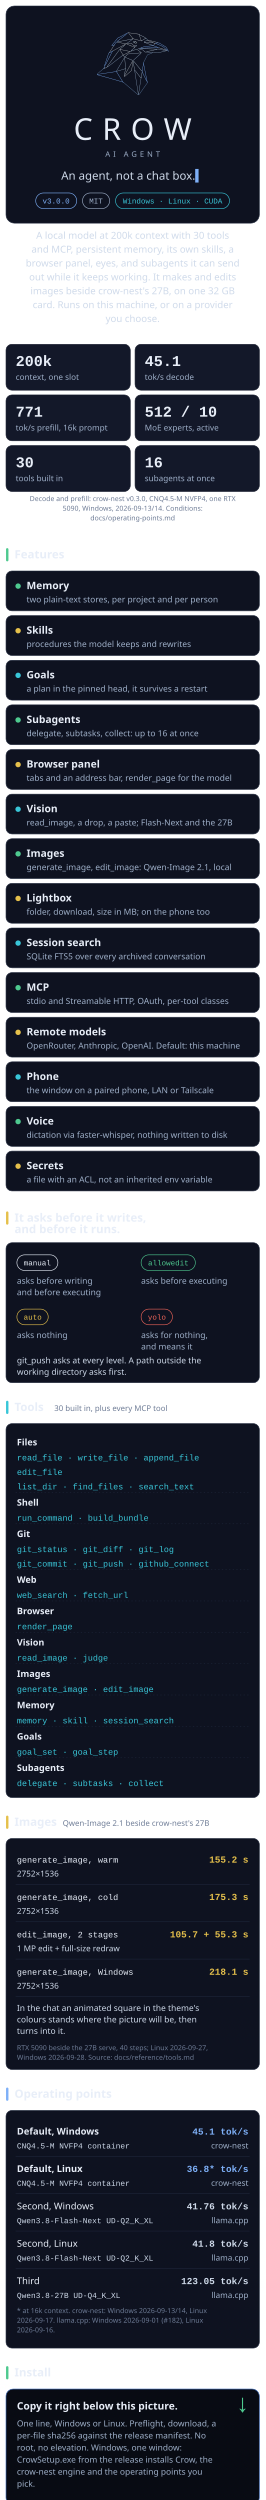
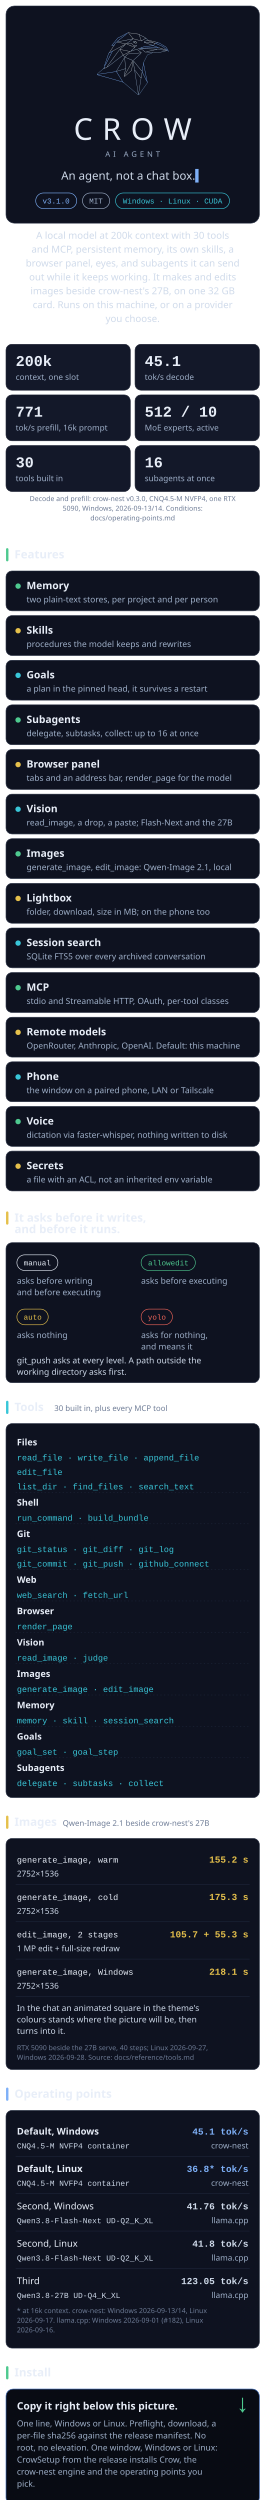
<svg xmlns="http://www.w3.org/2000/svg" viewBox="0 0 440 4146" width="440" height="4146" role="img" aria-label="Crow: an agent, not a chat box. Features, tools, images, operating points.">
  <rect x="10" y="10" width="420" height="360" rx="14" fill="#0e1220" stroke="#1c2438" />
  <g transform="translate(130 16) scale(0.176)">
    <g fill="none" stroke-width="3" stroke-linejoin="round" stroke-linecap="round">
      <path stroke="#6789b2" d="M642 273 650 285" />
      <path stroke="#6789b2" d="M699 404 693 409 651 426 615 496" />
      <path stroke="#6789b2" d="M239 554 183 601 178 610" />
      <path stroke="#6789b2" d="M650 689 573 799 567 802" />
      <path stroke="#6789b2" d="M428 688 563 803" />
      <path stroke="#90a7c2" d="M508 281 457 317" />
      <path stroke="#90a7c2" d="M647 289 622 301" />
      <path stroke="#90a7c2" d="M526 361 498 385" />
      <path stroke="#90a7c2" d="M755 371 820 386 823 389" />
      <path stroke="#90a7c2" d="M833 387 823 389" />
      <path stroke="#90a7c2" d="M823 389 758 405 699 404" />
      <path stroke="#90a7c2" d="M644 399 699 404" />
      <path stroke="#90a7c2" d="M587 414 515 480" />
      <path stroke="#90a7c2" d="M417 431 283 534 272 539" />
      <path stroke="#90a7c2" d="M436 453 433 454 362 573 360 581" />
      <path stroke="#90a7c2" d="M445 556 360 581" />
      <path stroke="#90a7c2" d="M530 572 564 793 567 794" />
      <path stroke="#90a7c2" d="M591 643 567 794" />
      <path stroke="#90a7c2" d="M563 803 567 802" />
      <path stroke="#90a7c2" d="M567 794 567 802" />
      <path stroke="#acbece" d="M572 235 625 261 635 269" />
      <path stroke="#acbece" d="M635 269 593 295" />
      <path stroke="#acbece" d="M635 269 642 273" />
      <path stroke="#acbece" d="M510 276 508 281" />
      <path stroke="#acbece" d="M510 276 376 302 368 306" />
      <path stroke="#acbece" d="M622 301 620 307 624 307" />
      <path stroke="#acbece" d="M534 297 515 302 517 306 532 313" />
      <path stroke="#acbece" d="M624 307 625 310 698 336 700 340" />
      <path stroke="#acbece" d="M624 307 699 311" />
      <path stroke="#acbece" d="M437 335 396 368" />
      <path stroke="#acbece" d="M549 337 544 345 529 355" />
      <path stroke="#acbece" d="M549 337 525 342" />
      <path stroke="#acbece" d="M498 385 497 390" />
      <path stroke="#acbece" d="M578 367 739 372" />
      <path stroke="#acbece" d="M562 369 575 370" />
      <path stroke="#acbece" d="M575 370 579 374 607 380 629 400 644 399" />
      <path stroke="#acbece" d="M739 372 737 375 648 395 644 399" />
      <path stroke="#acbece" d="M739 372 755 371" />
      <path stroke="#acbece" d="M388 376 275 531 272 539" />
      <path stroke="#acbece" d="M497 390 485 394" />
      <path stroke="#acbece" d="M497 390 551 373 590 403 591 407" />
      <path stroke="#acbece" d="M591 407 587 414" />
      <path stroke="#acbece" d="M591 407 465 418 438 447" />
      <path stroke="#acbece" d="M422 430 437 447" />
      <path stroke="#acbece" d="M438 448 515 480" />
      <path stroke="#acbece" d="M436 453 445 556" />
      <path stroke="#acbece" d="M515 484 523 488 594 575 600 578" />
      <path stroke="#acbece" d="M514 491 518 497 530 572" />
      <path stroke="#acbece" d="M272 539 265 547 248 551" />
      <path stroke="#acbece" d="M243 545 248 551" />
      <path stroke="#acbece" d="M248 551 239 554" />
      <path stroke="#acbece" d="M445 556 434 608 434 622" />
      <path stroke="#acbece" d="M530 572 535 574 587 642 591 643" />
      <path stroke="#acbece" d="M601 586 591 643" />
      <path stroke="#b9c0c4" d="M474 218 567 231 572 235" />
      <path stroke="#b9c0c4" d="M474 218 475 223 515 274" />
      <path stroke="#b9c0c4" d="M474 218 467 218" />
      <path stroke="#b9c0c4" d="M572 235 593 295" />
      <path stroke="#b9c0c4" d="M515 274 510 276" />
      <path stroke="#b9c0c4" d="M515 274 593 295" />
      <path stroke="#b9c0c4" d="M457 317 455 322" />
      <path stroke="#b9c0c4" d="M650 285 743 309 747 313" />
      <path stroke="#b9c0c4" d="M647 289 697 307 699 311" />
      <path stroke="#b9c0c4" d="M534 297 532 313" />
      <path stroke="#b9c0c4" d="M534 297 547 306 552 314 533 316 532 313" />
      <path stroke="#b9c0c4" d="M368 306 447 323" />
      <path stroke="#b9c0c4" d="M699 311 720 317" />
      <path stroke="#b9c0c4" d="M720 317 708 340" />
      <path stroke="#b9c0c4" d="M455 322 447 323" />
      <path stroke="#b9c0c4" d="M447 323 438 331" />
      <path stroke="#b9c0c4" d="M458 323 500 317 525 342" />
      <path stroke="#b9c0c4" d="M458 323 461 327 528 354" />
      <path stroke="#b9c0c4" d="M438 331 437 335" />
      <path stroke="#b9c0c4" d="M396 368 393 375" />
      <path stroke="#b9c0c4" d="M438 331 433 331 322 390" />
      <path stroke="#b9c0c4" d="M338 333 292 405" />
      <path stroke="#b9c0c4" d="M525 342 528 354" />
      <path stroke="#b9c0c4" d="M529 355 526 361" />
      <path stroke="#b9c0c4" d="M759 359 828 382" />
      <path stroke="#b9c0c4" d="M393 375 401 394 422 428" />
      <path stroke="#b9c0c4" d="M393 375 388 376" />
      <path stroke="#b9c0c4" d="M393 375 485 394" />
      <path stroke="#b9c0c4" d="M828 382 833 387" />
      <path stroke="#b9c0c4" d="M485 394 484 397 422 428" />
      <path stroke="#b9c0c4" d="M422 430 417 431" />
      <path stroke="#b9c0c4" d="M514 488 506 493 434 622" />
      <path stroke="#b9c0c4" d="M514 491 501 573 438 628 433 629" />
      <path stroke="#b9c0c4" d="M434 622 433 629" />
      <path stroke="#7eb0f8" d="M467 218 452 228" />
      <path stroke="#7eb0f8" d="M452 228 449 234 366 298 363 305" />
      <path stroke="#7eb0f8" d="M452 228 447 228 371 268 317 334 316 339" />
      <path stroke="#7eb0f8" d="M363 305 355 308 338 333" />
      <path stroke="#7eb0f8" d="M747 313 725 317" />
      <path stroke="#7eb0f8" d="M747 313 761 314 825 352 843 380 844 386" />
      <path stroke="#7eb0f8" d="M725 317 795 347 830 378" />
      <path stroke="#7eb0f8" d="M322 390 319 394" />
      <path stroke="#7eb0f8" d="M338 333 316 339" />
      <path stroke="#7eb0f8" d="M700 340 623 348 592 358 591 361" />
      <path stroke="#7eb0f8" d="M700 340 708 340" />
      <path stroke="#7eb0f8" d="M708 340 745 354 747 358" />
      <path stroke="#7eb0f8" d="M747 358 595 363 591 361" />
      <path stroke="#7eb0f8" d="M747 358 759 359" />
      <path stroke="#7eb0f8" d="M591 361 580 363 578 367" />
      <path stroke="#7eb0f8" d="M830 378 836 380 838 386" />
      <path stroke="#7eb0f8" d="M844 386 851 394" />
      <path stroke="#7eb0f8" d="M319 394 262 508 249 528" />
      <path stroke="#7eb0f8" d="M319 394 292 405" />
      <path stroke="#7eb0f8" d="M615 496 614 508" />
      <path stroke="#7eb0f8" d="M292 405 285 413 248 523 249 528" />
      <path stroke="#7eb0f8" d="M614 508 600 578" />
      <path stroke="#7eb0f8" d="M614 508 647 674" />
      <path stroke="#7eb0f8" d="M249 528 243 545" />
      <path stroke="#7eb0f8" d="M243 545 239 554" />
      <path stroke="#7eb0f8" d="M600 578 601 586" />
      <path stroke="#7eb0f8" d="M358 583 178 610" />
      <path stroke="#7eb0f8" d="M358 583 415 675 416 681" />
      <path stroke="#7eb0f8" d="M601 586 643 672 647 674" />
      <path stroke="#7eb0f8" d="M178 610 179 614 416 681" />
      <path stroke="#7eb0f8" d="M647 674 650 689" />
      <path stroke="#7eb0f8" d="M416 681 428 688" />
    </g>
  </g>
  <text x="220.0" y="232" font-family="-apple-system,BlinkMacSystemFont,'Segoe UI','Noto Sans',Helvetica,Arial,sans-serif" font-size="50" font-weight="300" fill="#e8eef8" text-anchor="middle" letter-spacing="16">CROW</text>
  <text x="220.0" y="260" font-family="-apple-system,BlinkMacSystemFont,'Segoe UI','Noto Sans',Helvetica,Arial,sans-serif" font-size="12.5" font-weight="400" fill="#9fb0c9" text-anchor="middle" letter-spacing="5">AI AGENT</text>
  <text x="220.0" y="298" text-anchor="middle" font-family="-apple-system,BlinkMacSystemFont,'Segoe UI','Noto Sans',Helvetica,Arial,sans-serif" font-size="19" fill="#cfdaea">An agent, not a chat box.<tspan fill="#7eb0f8">▍<animate attributeName="opacity" values="1;1;0;0" keyTimes="0;.5;.5;1" dur="1.1s" repeatCount="indefinite" />
    </tspan>
  </text>
  <rect x="59.2" y="320" width="68" height="26" rx="13" fill="none" stroke="#7eb0f8" />
-   <text x="93" y="337.5" font-family="ui-monospace,SFMono-Regular,'SF Mono',Menlo,Consolas,'Liberation Mono',monospace" font-size="12.5" font-weight="400" fill="#7eb0f8" text-anchor="middle" letter-spacing="0">v3.0.0</text>
+   <text x="93" y="337.5" font-family="ui-monospace,SFMono-Regular,'SF Mono',Menlo,Consolas,'Liberation Mono',monospace" font-size="12.5" font-weight="400" fill="#7eb0f8" text-anchor="middle" letter-spacing="0">v3.1.0</text>
  <rect x="136.8" y="320" width="45" height="26" rx="13" fill="none" stroke="#9fb0c9" />
  <text x="159.2" y="337.5" font-family="ui-monospace,SFMono-Regular,'SF Mono',Menlo,Consolas,'Liberation Mono',monospace" font-size="12.5" font-weight="400" fill="#9fb0c9" text-anchor="middle" letter-spacing="0">MIT</text>
  <rect x="191.6" y="320" width="189" height="26" rx="13" fill="none" stroke="#39c6d8" />
  <text x="286.2" y="337.5" font-family="ui-monospace,SFMono-Regular,'SF Mono',Menlo,Consolas,'Liberation Mono',monospace" font-size="12.5" font-weight="400" fill="#39c6d8" text-anchor="middle" letter-spacing="0">Windows · Linux · CUDA</text>
  <text x="220.0" y="396" font-family="-apple-system,BlinkMacSystemFont,'Segoe UI','Noto Sans',Helvetica,Arial,sans-serif" font-size="16" font-weight="400" fill="#cfdaea" text-anchor="middle" letter-spacing="0">A local model at 200k context with 30 tools</text>
  <text x="220.0" y="419" font-family="-apple-system,BlinkMacSystemFont,'Segoe UI','Noto Sans',Helvetica,Arial,sans-serif" font-size="16" font-weight="400" fill="#cfdaea" text-anchor="middle" letter-spacing="0">and MCP, persistent memory, its own skills, a</text>
  <text x="220.0" y="442" font-family="-apple-system,BlinkMacSystemFont,'Segoe UI','Noto Sans',Helvetica,Arial,sans-serif" font-size="16" font-weight="400" fill="#cfdaea" text-anchor="middle" letter-spacing="0">browser panel, eyes, and subagents it can send</text>
  <text x="220.0" y="465" font-family="-apple-system,BlinkMacSystemFont,'Segoe UI','Noto Sans',Helvetica,Arial,sans-serif" font-size="16" font-weight="400" fill="#cfdaea" text-anchor="middle" letter-spacing="0">out while it keeps working. It makes and edits</text>
  <text x="220.0" y="488" font-family="-apple-system,BlinkMacSystemFont,'Segoe UI','Noto Sans',Helvetica,Arial,sans-serif" font-size="16" font-weight="400" fill="#cfdaea" text-anchor="middle" letter-spacing="0">images beside crow-nest's 27B, on one 32 GB</text>
  <text x="220.0" y="511" font-family="-apple-system,BlinkMacSystemFont,'Segoe UI','Noto Sans',Helvetica,Arial,sans-serif" font-size="16" font-weight="400" fill="#cfdaea" text-anchor="middle" letter-spacing="0">card. Runs on this machine, or on a provider</text>
  <text x="220.0" y="534" font-family="-apple-system,BlinkMacSystemFont,'Segoe UI','Noto Sans',Helvetica,Arial,sans-serif" font-size="16" font-weight="400" fill="#cfdaea" text-anchor="middle" letter-spacing="0">you choose.</text>
  <rect x="10" y="571" width="206" height="76" rx="10" fill="#131829" stroke="#131829" />
  <text x="26" y="607" font-family="ui-monospace,SFMono-Regular,'SF Mono',Menlo,Consolas,'Liberation Mono',monospace" font-size="25" font-weight="600" fill="#e8eef8" text-anchor="start" letter-spacing="0">200k</text>
  <text x="26" y="630" font-family="-apple-system,BlinkMacSystemFont,'Segoe UI','Noto Sans',Helvetica,Arial,sans-serif" font-size="13.5" font-weight="400" fill="#9fb0c9" text-anchor="start" letter-spacing="0">context, one slot</text>
  <rect x="224" y="571" width="206" height="76" rx="10" fill="#131829" stroke="#131829" />
  <text x="240" y="607" font-family="ui-monospace,SFMono-Regular,'SF Mono',Menlo,Consolas,'Liberation Mono',monospace" font-size="25" font-weight="600" fill="#e8eef8" text-anchor="start" letter-spacing="0">45.1</text>
  <text x="240" y="630" font-family="-apple-system,BlinkMacSystemFont,'Segoe UI','Noto Sans',Helvetica,Arial,sans-serif" font-size="13.5" font-weight="400" fill="#9fb0c9" text-anchor="start" letter-spacing="0">tok/s decode</text>
  <rect x="10" y="655" width="206" height="76" rx="10" fill="#131829" stroke="#131829" />
  <text x="26" y="691" font-family="ui-monospace,SFMono-Regular,'SF Mono',Menlo,Consolas,'Liberation Mono',monospace" font-size="25" font-weight="600" fill="#e8eef8" text-anchor="start" letter-spacing="0">771</text>
  <text x="26" y="714" font-family="-apple-system,BlinkMacSystemFont,'Segoe UI','Noto Sans',Helvetica,Arial,sans-serif" font-size="13.5" font-weight="400" fill="#9fb0c9" text-anchor="start" letter-spacing="0">tok/s prefill, 16k prompt</text>
  <rect x="224" y="655" width="206" height="76" rx="10" fill="#131829" stroke="#131829" />
  <text x="240" y="691" font-family="ui-monospace,SFMono-Regular,'SF Mono',Menlo,Consolas,'Liberation Mono',monospace" font-size="25" font-weight="600" fill="#e8eef8" text-anchor="start" letter-spacing="0">512 / 10</text>
  <text x="240" y="714" font-family="-apple-system,BlinkMacSystemFont,'Segoe UI','Noto Sans',Helvetica,Arial,sans-serif" font-size="13.5" font-weight="400" fill="#9fb0c9" text-anchor="start" letter-spacing="0">MoE experts, active</text>
  <rect x="10" y="739" width="206" height="76" rx="10" fill="#131829" stroke="#131829" />
  <text x="26" y="775" font-family="ui-monospace,SFMono-Regular,'SF Mono',Menlo,Consolas,'Liberation Mono',monospace" font-size="25" font-weight="600" fill="#e8eef8" text-anchor="start" letter-spacing="0">30</text>
  <text x="26" y="798" font-family="-apple-system,BlinkMacSystemFont,'Segoe UI','Noto Sans',Helvetica,Arial,sans-serif" font-size="13.5" font-weight="400" fill="#9fb0c9" text-anchor="start" letter-spacing="0">tools built in</text>
  <rect x="224" y="739" width="206" height="76" rx="10" fill="#131829" stroke="#131829" />
  <text x="240" y="775" font-family="ui-monospace,SFMono-Regular,'SF Mono',Menlo,Consolas,'Liberation Mono',monospace" font-size="25" font-weight="600" fill="#e8eef8" text-anchor="start" letter-spacing="0">16</text>
  <text x="240" y="798" font-family="-apple-system,BlinkMacSystemFont,'Segoe UI','Noto Sans',Helvetica,Arial,sans-serif" font-size="13.5" font-weight="400" fill="#9fb0c9" text-anchor="start" letter-spacing="0">subagents at once</text>
  <text x="220.0" y="831" font-family="-apple-system,BlinkMacSystemFont,'Segoe UI','Noto Sans',Helvetica,Arial,sans-serif" font-size="11.5" font-weight="400" fill="#6d7b95" text-anchor="middle" letter-spacing="0">Decode and prefill: crow-nest v0.3.0, CNQ4.5-M NVFP4, one RTX</text>
  <text x="220.0" y="847" font-family="-apple-system,BlinkMacSystemFont,'Segoe UI','Noto Sans',Helvetica,Arial,sans-serif" font-size="11.5" font-weight="400" fill="#6d7b95" text-anchor="middle" letter-spacing="0">5090, Windows, 2026-09-13/14. Conditions:</text>
  <text x="220.0" y="863" font-family="-apple-system,BlinkMacSystemFont,'Segoe UI','Noto Sans',Helvetica,Arial,sans-serif" font-size="11.5" font-weight="400" fill="#6d7b95" text-anchor="middle" letter-spacing="0">docs/operating-points.md</text>
  <rect x="10" y="909" width="4" height="22" rx="2" fill="#4ec98f" />
  <text x="24" y="926" font-family="-apple-system,BlinkMacSystemFont,'Segoe UI','Noto Sans',Helvetica,Arial,sans-serif" font-size="19" font-weight="600" fill="#e8eef8" text-anchor="start" letter-spacing="0">Features</text>
  <rect x="10" y="947" width="420" height="66" rx="10" fill="#0e1220" stroke="#1c2438" />
  <circle cx="30" cy="972" r="4.5" fill="#4ec98f" />
  <text x="44" y="977" font-family="-apple-system,BlinkMacSystemFont,'Segoe UI','Noto Sans',Helvetica,Arial,sans-serif" font-size="17" font-weight="600" fill="#e8eef8" text-anchor="start" letter-spacing="0">Memory</text>
  <text x="44" y="999" font-family="-apple-system,BlinkMacSystemFont,'Segoe UI','Noto Sans',Helvetica,Arial,sans-serif" font-size="14" font-weight="400" fill="#9fb0c9" text-anchor="start" letter-spacing="0">two plain-text stores, per project and per person</text>
  <rect x="10" y="1021" width="420" height="66" rx="10" fill="#0e1220" stroke="#1c2438" />
  <circle cx="30" cy="1046" r="4.5" fill="#e5c04b" />
  <text x="44" y="1051" font-family="-apple-system,BlinkMacSystemFont,'Segoe UI','Noto Sans',Helvetica,Arial,sans-serif" font-size="17" font-weight="600" fill="#e8eef8" text-anchor="start" letter-spacing="0">Skills</text>
  <text x="44" y="1073" font-family="-apple-system,BlinkMacSystemFont,'Segoe UI','Noto Sans',Helvetica,Arial,sans-serif" font-size="14" font-weight="400" fill="#9fb0c9" text-anchor="start" letter-spacing="0">procedures the model keeps and rewrites</text>
  <rect x="10" y="1095" width="420" height="66" rx="10" fill="#0e1220" stroke="#1c2438" />
  <circle cx="30" cy="1120" r="4.5" fill="#39c6d8" />
  <text x="44" y="1125" font-family="-apple-system,BlinkMacSystemFont,'Segoe UI','Noto Sans',Helvetica,Arial,sans-serif" font-size="17" font-weight="600" fill="#e8eef8" text-anchor="start" letter-spacing="0">Goals</text>
  <text x="44" y="1147" font-family="-apple-system,BlinkMacSystemFont,'Segoe UI','Noto Sans',Helvetica,Arial,sans-serif" font-size="14" font-weight="400" fill="#9fb0c9" text-anchor="start" letter-spacing="0">a plan in the pinned head, it survives a restart</text>
  <rect x="10" y="1169" width="420" height="66" rx="10" fill="#0e1220" stroke="#1c2438" />
  <circle cx="30" cy="1194" r="4.5" fill="#4ec98f" />
  <text x="44" y="1199" font-family="-apple-system,BlinkMacSystemFont,'Segoe UI','Noto Sans',Helvetica,Arial,sans-serif" font-size="17" font-weight="600" fill="#e8eef8" text-anchor="start" letter-spacing="0">Subagents</text>
  <text x="44" y="1221" font-family="-apple-system,BlinkMacSystemFont,'Segoe UI','Noto Sans',Helvetica,Arial,sans-serif" font-size="14" font-weight="400" fill="#9fb0c9" text-anchor="start" letter-spacing="0">delegate, subtasks, collect: up to 16 at once</text>
  <rect x="10" y="1243" width="420" height="66" rx="10" fill="#0e1220" stroke="#1c2438" />
  <circle cx="30" cy="1268" r="4.5" fill="#e5c04b" />
  <text x="44" y="1273" font-family="-apple-system,BlinkMacSystemFont,'Segoe UI','Noto Sans',Helvetica,Arial,sans-serif" font-size="17" font-weight="600" fill="#e8eef8" text-anchor="start" letter-spacing="0">Browser panel</text>
  <text x="44" y="1295" font-family="-apple-system,BlinkMacSystemFont,'Segoe UI','Noto Sans',Helvetica,Arial,sans-serif" font-size="14" font-weight="400" fill="#9fb0c9" text-anchor="start" letter-spacing="0">tabs and an address bar, render_page for the model</text>
  <rect x="10" y="1317" width="420" height="66" rx="10" fill="#0e1220" stroke="#1c2438" />
  <circle cx="30" cy="1342" r="4.5" fill="#39c6d8" />
  <text x="44" y="1347" font-family="-apple-system,BlinkMacSystemFont,'Segoe UI','Noto Sans',Helvetica,Arial,sans-serif" font-size="17" font-weight="600" fill="#e8eef8" text-anchor="start" letter-spacing="0">Vision</text>
  <text x="44" y="1369" font-family="-apple-system,BlinkMacSystemFont,'Segoe UI','Noto Sans',Helvetica,Arial,sans-serif" font-size="14" font-weight="400" fill="#9fb0c9" text-anchor="start" letter-spacing="0">read_image, a drop, a paste; Flash-Next and the 27B</text>
  <rect x="10" y="1391" width="420" height="66" rx="10" fill="#0e1220" stroke="#1c2438" />
  <circle cx="30" cy="1416" r="4.5" fill="#4ec98f" />
  <text x="44" y="1421" font-family="-apple-system,BlinkMacSystemFont,'Segoe UI','Noto Sans',Helvetica,Arial,sans-serif" font-size="17" font-weight="600" fill="#e8eef8" text-anchor="start" letter-spacing="0">Images</text>
  <text x="44" y="1443" font-family="-apple-system,BlinkMacSystemFont,'Segoe UI','Noto Sans',Helvetica,Arial,sans-serif" font-size="14" font-weight="400" fill="#9fb0c9" text-anchor="start" letter-spacing="0">generate_image, edit_image: Qwen-Image 2.1, local</text>
  <rect x="10" y="1465" width="420" height="66" rx="10" fill="#0e1220" stroke="#1c2438" />
  <circle cx="30" cy="1490" r="4.5" fill="#e5c04b" />
  <text x="44" y="1495" font-family="-apple-system,BlinkMacSystemFont,'Segoe UI','Noto Sans',Helvetica,Arial,sans-serif" font-size="17" font-weight="600" fill="#e8eef8" text-anchor="start" letter-spacing="0">Lightbox</text>
  <text x="44" y="1517" font-family="-apple-system,BlinkMacSystemFont,'Segoe UI','Noto Sans',Helvetica,Arial,sans-serif" font-size="14" font-weight="400" fill="#9fb0c9" text-anchor="start" letter-spacing="0">folder, download, size in MB; on the phone too</text>
  <rect x="10" y="1539" width="420" height="66" rx="10" fill="#0e1220" stroke="#1c2438" />
  <circle cx="30" cy="1564" r="4.5" fill="#39c6d8" />
  <text x="44" y="1569" font-family="-apple-system,BlinkMacSystemFont,'Segoe UI','Noto Sans',Helvetica,Arial,sans-serif" font-size="17" font-weight="600" fill="#e8eef8" text-anchor="start" letter-spacing="0">Session search</text>
  <text x="44" y="1591" font-family="-apple-system,BlinkMacSystemFont,'Segoe UI','Noto Sans',Helvetica,Arial,sans-serif" font-size="14" font-weight="400" fill="#9fb0c9" text-anchor="start" letter-spacing="0">SQLite FTS5 over every archived conversation</text>
  <rect x="10" y="1613" width="420" height="66" rx="10" fill="#0e1220" stroke="#1c2438" />
  <circle cx="30" cy="1638" r="4.5" fill="#4ec98f" />
  <text x="44" y="1643" font-family="-apple-system,BlinkMacSystemFont,'Segoe UI','Noto Sans',Helvetica,Arial,sans-serif" font-size="17" font-weight="600" fill="#e8eef8" text-anchor="start" letter-spacing="0">MCP</text>
  <text x="44" y="1665" font-family="-apple-system,BlinkMacSystemFont,'Segoe UI','Noto Sans',Helvetica,Arial,sans-serif" font-size="14" font-weight="400" fill="#9fb0c9" text-anchor="start" letter-spacing="0">stdio and Streamable HTTP, OAuth, per-tool classes</text>
  <rect x="10" y="1687" width="420" height="66" rx="10" fill="#0e1220" stroke="#1c2438" />
  <circle cx="30" cy="1712" r="4.5" fill="#e5c04b" />
  <text x="44" y="1717" font-family="-apple-system,BlinkMacSystemFont,'Segoe UI','Noto Sans',Helvetica,Arial,sans-serif" font-size="17" font-weight="600" fill="#e8eef8" text-anchor="start" letter-spacing="0">Remote models</text>
  <text x="44" y="1739" font-family="-apple-system,BlinkMacSystemFont,'Segoe UI','Noto Sans',Helvetica,Arial,sans-serif" font-size="14" font-weight="400" fill="#9fb0c9" text-anchor="start" letter-spacing="0">OpenRouter, Anthropic, OpenAI. Default: this machine</text>
  <rect x="10" y="1761" width="420" height="66" rx="10" fill="#0e1220" stroke="#1c2438" />
  <circle cx="30" cy="1786" r="4.5" fill="#39c6d8" />
  <text x="44" y="1791" font-family="-apple-system,BlinkMacSystemFont,'Segoe UI','Noto Sans',Helvetica,Arial,sans-serif" font-size="17" font-weight="600" fill="#e8eef8" text-anchor="start" letter-spacing="0">Phone</text>
  <text x="44" y="1813" font-family="-apple-system,BlinkMacSystemFont,'Segoe UI','Noto Sans',Helvetica,Arial,sans-serif" font-size="14" font-weight="400" fill="#9fb0c9" text-anchor="start" letter-spacing="0">the window on a paired phone, LAN or Tailscale</text>
  <rect x="10" y="1835" width="420" height="66" rx="10" fill="#0e1220" stroke="#1c2438" />
  <circle cx="30" cy="1860" r="4.5" fill="#4ec98f" />
  <text x="44" y="1865" font-family="-apple-system,BlinkMacSystemFont,'Segoe UI','Noto Sans',Helvetica,Arial,sans-serif" font-size="17" font-weight="600" fill="#e8eef8" text-anchor="start" letter-spacing="0">Voice</text>
  <text x="44" y="1887" font-family="-apple-system,BlinkMacSystemFont,'Segoe UI','Noto Sans',Helvetica,Arial,sans-serif" font-size="14" font-weight="400" fill="#9fb0c9" text-anchor="start" letter-spacing="0">dictation via faster-whisper, nothing written to disk</text>
  <rect x="10" y="1909" width="420" height="66" rx="10" fill="#0e1220" stroke="#1c2438" />
  <circle cx="30" cy="1934" r="4.5" fill="#e5c04b" />
  <text x="44" y="1939" font-family="-apple-system,BlinkMacSystemFont,'Segoe UI','Noto Sans',Helvetica,Arial,sans-serif" font-size="17" font-weight="600" fill="#e8eef8" text-anchor="start" letter-spacing="0">Secrets</text>
  <text x="44" y="1961" font-family="-apple-system,BlinkMacSystemFont,'Segoe UI','Noto Sans',Helvetica,Arial,sans-serif" font-size="14" font-weight="400" fill="#9fb0c9" text-anchor="start" letter-spacing="0">a file with an ACL, not an inherited env variable</text>
  <rect x="10" y="2009" width="4" height="22" rx="2" fill="#e5c04b" />
  <text x="24" y="2026" font-family="-apple-system,BlinkMacSystemFont,'Segoe UI','Noto Sans',Helvetica,Arial,sans-serif" font-size="19" font-weight="600" fill="#e8eef8" text-anchor="start" letter-spacing="0">It asks before it writes,</text>
  <text x="24" y="2045" font-family="-apple-system,BlinkMacSystemFont,'Segoe UI','Noto Sans',Helvetica,Arial,sans-serif" font-size="19" font-weight="600" fill="#e8eef8" text-anchor="start" letter-spacing="0">and before it runs.</text>
  <rect x="10" y="2061" width="420" height="232" rx="10" fill="#0e1220" stroke="#1c2438" />
  <rect x="28" y="2081" width="68" height="26" rx="13" fill="none" stroke="#e8eef8" />
  <text x="61.8" y="2098.5" font-family="ui-monospace,SFMono-Regular,'SF Mono',Menlo,Consolas,'Liberation Mono',monospace" font-size="12.5" font-weight="400" fill="#e8eef8" text-anchor="middle" letter-spacing="0">manual</text>
  <text x="28" y="2129" font-family="-apple-system,BlinkMacSystemFont,'Segoe UI','Noto Sans',Helvetica,Arial,sans-serif" font-size="14" font-weight="400" fill="#9fb0c9" text-anchor="start" letter-spacing="0">asks before writing</text>
  <text x="28" y="2148" font-family="-apple-system,BlinkMacSystemFont,'Segoe UI','Noto Sans',Helvetica,Arial,sans-serif" font-size="14" font-weight="400" fill="#9fb0c9" text-anchor="start" letter-spacing="0">and before executing</text>
  <rect x="234" y="2081" width="90" height="26" rx="13" fill="none" stroke="#4ec98f" />
  <text x="279.2" y="2098.5" font-family="ui-monospace,SFMono-Regular,'SF Mono',Menlo,Consolas,'Liberation Mono',monospace" font-size="12.5" font-weight="400" fill="#4ec98f" text-anchor="middle" letter-spacing="0">allowedit</text>
  <text x="234" y="2129" font-family="-apple-system,BlinkMacSystemFont,'Segoe UI','Noto Sans',Helvetica,Arial,sans-serif" font-size="14" font-weight="400" fill="#9fb0c9" text-anchor="start" letter-spacing="0">asks before executing</text>
  <rect x="28" y="2171" width="52" height="26" rx="13" fill="none" stroke="#e5c04b" />
  <text x="54.2" y="2188.5" font-family="ui-monospace,SFMono-Regular,'SF Mono',Menlo,Consolas,'Liberation Mono',monospace" font-size="12.5" font-weight="400" fill="#e5c04b" text-anchor="middle" letter-spacing="0">auto</text>
  <text x="28" y="2219" font-family="-apple-system,BlinkMacSystemFont,'Segoe UI','Noto Sans',Helvetica,Arial,sans-serif" font-size="14" font-weight="400" fill="#9fb0c9" text-anchor="start" letter-spacing="0">asks nothing</text>
  <rect x="234" y="2171" width="52" height="26" rx="13" fill="none" stroke="#f0655a" />
  <text x="260.2" y="2188.5" font-family="ui-monospace,SFMono-Regular,'SF Mono',Menlo,Consolas,'Liberation Mono',monospace" font-size="12.5" font-weight="400" fill="#f0655a" text-anchor="middle" letter-spacing="0">yolo</text>
  <text x="234" y="2219" font-family="-apple-system,BlinkMacSystemFont,'Segoe UI','Noto Sans',Helvetica,Arial,sans-serif" font-size="14" font-weight="400" fill="#9fb0c9" text-anchor="start" letter-spacing="0">asks for nothing,</text>
  <text x="234" y="2238" font-family="-apple-system,BlinkMacSystemFont,'Segoe UI','Noto Sans',Helvetica,Arial,sans-serif" font-size="14" font-weight="400" fill="#9fb0c9" text-anchor="start" letter-spacing="0">and means it</text>
  <text x="28" y="2261" font-family="-apple-system,BlinkMacSystemFont,'Segoe UI','Noto Sans',Helvetica,Arial,sans-serif" font-size="14" font-weight="400" fill="#cfdaea" text-anchor="start" letter-spacing="0">git_push asks at every level. A path outside the</text>
  <text x="28" y="2280" font-family="-apple-system,BlinkMacSystemFont,'Segoe UI','Noto Sans',Helvetica,Arial,sans-serif" font-size="14" font-weight="400" fill="#cfdaea" text-anchor="start" letter-spacing="0">working directory asks first.</text>
  <rect x="10" y="2323" width="4" height="22" rx="2" fill="#39c6d8" />
  <text x="24" y="2340" font-family="-apple-system,BlinkMacSystemFont,'Segoe UI','Noto Sans',Helvetica,Arial,sans-serif" font-size="19" font-weight="600" fill="#e8eef8" text-anchor="start" letter-spacing="0">Tools</text>
  <text x="90" y="2340" font-family="-apple-system,BlinkMacSystemFont,'Segoe UI','Noto Sans',Helvetica,Arial,sans-serif" font-size="13" font-weight="400" fill="#6d7b95" text-anchor="start" letter-spacing="0">30 built in, plus every MCP tool</text>
  <rect x="10" y="2361" width="420" height="620" rx="10" fill="#0e1220" stroke="#1c2438" />
  <text x="28" y="2397" font-family="-apple-system,BlinkMacSystemFont,'Segoe UI','Noto Sans',Helvetica,Arial,sans-serif" font-size="15" font-weight="600" fill="#e8eef8" text-anchor="start" letter-spacing="0">Files</text>
  <text x="28" y="2422" font-family="ui-monospace,SFMono-Regular,'SF Mono',Menlo,Consolas,'Liberation Mono',monospace" font-size="14" font-weight="400" fill="#39c6d8" text-anchor="start" letter-spacing="0">read_file · write_file · append_file</text>
  <text x="28" y="2446" font-family="ui-monospace,SFMono-Regular,'SF Mono',Menlo,Consolas,'Liberation Mono',monospace" font-size="14" font-weight="400" fill="#39c6d8" text-anchor="start" letter-spacing="0">edit_file</text>
  <text x="28" y="2470" font-family="ui-monospace,SFMono-Regular,'SF Mono',Menlo,Consolas,'Liberation Mono',monospace" font-size="14" font-weight="400" fill="#39c6d8" text-anchor="start" letter-spacing="0">list_dir · find_files · search_text</text>
  <line x1="26" y1="2475" x2="414" y2="2475" stroke="#1c2438" stroke-dasharray="2 4" />
  <text x="28" y="2497" font-family="-apple-system,BlinkMacSystemFont,'Segoe UI','Noto Sans',Helvetica,Arial,sans-serif" font-size="15" font-weight="600" fill="#e8eef8" text-anchor="start" letter-spacing="0">Shell</text>
  <text x="28" y="2522" font-family="ui-monospace,SFMono-Regular,'SF Mono',Menlo,Consolas,'Liberation Mono',monospace" font-size="14" font-weight="400" fill="#39c6d8" text-anchor="start" letter-spacing="0">run_command · build_bundle</text>
  <line x1="26" y1="2527" x2="414" y2="2527" stroke="#1c2438" stroke-dasharray="2 4" />
  <text x="28" y="2549" font-family="-apple-system,BlinkMacSystemFont,'Segoe UI','Noto Sans',Helvetica,Arial,sans-serif" font-size="15" font-weight="600" fill="#e8eef8" text-anchor="start" letter-spacing="0">Git</text>
  <text x="28" y="2574" font-family="ui-monospace,SFMono-Regular,'SF Mono',Menlo,Consolas,'Liberation Mono',monospace" font-size="14" font-weight="400" fill="#39c6d8" text-anchor="start" letter-spacing="0">git_status · git_diff · git_log</text>
  <text x="28" y="2598" font-family="ui-monospace,SFMono-Regular,'SF Mono',Menlo,Consolas,'Liberation Mono',monospace" font-size="14" font-weight="400" fill="#39c6d8" text-anchor="start" letter-spacing="0">git_commit · git_push · github_connect</text>
  <line x1="26" y1="2603" x2="414" y2="2603" stroke="#1c2438" stroke-dasharray="2 4" />
  <text x="28" y="2625" font-family="-apple-system,BlinkMacSystemFont,'Segoe UI','Noto Sans',Helvetica,Arial,sans-serif" font-size="15" font-weight="600" fill="#e8eef8" text-anchor="start" letter-spacing="0">Web</text>
  <text x="28" y="2650" font-family="ui-monospace,SFMono-Regular,'SF Mono',Menlo,Consolas,'Liberation Mono',monospace" font-size="14" font-weight="400" fill="#39c6d8" text-anchor="start" letter-spacing="0">web_search · fetch_url</text>
  <line x1="26" y1="2655" x2="414" y2="2655" stroke="#1c2438" stroke-dasharray="2 4" />
  <text x="28" y="2677" font-family="-apple-system,BlinkMacSystemFont,'Segoe UI','Noto Sans',Helvetica,Arial,sans-serif" font-size="15" font-weight="600" fill="#e8eef8" text-anchor="start" letter-spacing="0">Browser</text>
  <text x="28" y="2702" font-family="ui-monospace,SFMono-Regular,'SF Mono',Menlo,Consolas,'Liberation Mono',monospace" font-size="14" font-weight="400" fill="#39c6d8" text-anchor="start" letter-spacing="0">render_page</text>
  <line x1="26" y1="2707" x2="414" y2="2707" stroke="#1c2438" stroke-dasharray="2 4" />
  <text x="28" y="2729" font-family="-apple-system,BlinkMacSystemFont,'Segoe UI','Noto Sans',Helvetica,Arial,sans-serif" font-size="15" font-weight="600" fill="#e8eef8" text-anchor="start" letter-spacing="0">Vision</text>
  <text x="28" y="2754" font-family="ui-monospace,SFMono-Regular,'SF Mono',Menlo,Consolas,'Liberation Mono',monospace" font-size="14" font-weight="400" fill="#39c6d8" text-anchor="start" letter-spacing="0">read_image · judge</text>
  <line x1="26" y1="2759" x2="414" y2="2759" stroke="#1c2438" stroke-dasharray="2 4" />
  <text x="28" y="2781" font-family="-apple-system,BlinkMacSystemFont,'Segoe UI','Noto Sans',Helvetica,Arial,sans-serif" font-size="15" font-weight="600" fill="#e8eef8" text-anchor="start" letter-spacing="0">Images</text>
  <text x="28" y="2806" font-family="ui-monospace,SFMono-Regular,'SF Mono',Menlo,Consolas,'Liberation Mono',monospace" font-size="14" font-weight="400" fill="#39c6d8" text-anchor="start" letter-spacing="0">generate_image · edit_image</text>
  <line x1="26" y1="2811" x2="414" y2="2811" stroke="#1c2438" stroke-dasharray="2 4" />
  <text x="28" y="2833" font-family="-apple-system,BlinkMacSystemFont,'Segoe UI','Noto Sans',Helvetica,Arial,sans-serif" font-size="15" font-weight="600" fill="#e8eef8" text-anchor="start" letter-spacing="0">Memory</text>
  <text x="28" y="2858" font-family="ui-monospace,SFMono-Regular,'SF Mono',Menlo,Consolas,'Liberation Mono',monospace" font-size="14" font-weight="400" fill="#39c6d8" text-anchor="start" letter-spacing="0">memory · skill · session_search</text>
  <line x1="26" y1="2863" x2="414" y2="2863" stroke="#1c2438" stroke-dasharray="2 4" />
  <text x="28" y="2885" font-family="-apple-system,BlinkMacSystemFont,'Segoe UI','Noto Sans',Helvetica,Arial,sans-serif" font-size="15" font-weight="600" fill="#e8eef8" text-anchor="start" letter-spacing="0">Goals</text>
  <text x="28" y="2910" font-family="ui-monospace,SFMono-Regular,'SF Mono',Menlo,Consolas,'Liberation Mono',monospace" font-size="14" font-weight="400" fill="#39c6d8" text-anchor="start" letter-spacing="0">goal_set · goal_step</text>
  <line x1="26" y1="2915" x2="414" y2="2915" stroke="#1c2438" stroke-dasharray="2 4" />
  <text x="28" y="2937" font-family="-apple-system,BlinkMacSystemFont,'Segoe UI','Noto Sans',Helvetica,Arial,sans-serif" font-size="15" font-weight="600" fill="#e8eef8" text-anchor="start" letter-spacing="0">Subagents</text>
  <text x="28" y="2962" font-family="ui-monospace,SFMono-Regular,'SF Mono',Menlo,Consolas,'Liberation Mono',monospace" font-size="14" font-weight="400" fill="#39c6d8" text-anchor="start" letter-spacing="0">delegate · subtasks · collect</text>
  <rect x="10" y="3011" width="4" height="22" rx="2" fill="#e5c04b" />
  <text x="24" y="3028" font-family="-apple-system,BlinkMacSystemFont,'Segoe UI','Noto Sans',Helvetica,Arial,sans-serif" font-size="19" font-weight="600" fill="#e8eef8" text-anchor="start" letter-spacing="0">Images</text>
  <text x="104" y="3028" font-family="-apple-system,BlinkMacSystemFont,'Segoe UI','Noto Sans',Helvetica,Arial,sans-serif" font-size="13" font-weight="400" fill="#6d7b95" text-anchor="start" letter-spacing="0">Qwen-Image 2.1 beside crow-nest's 27B</text>
  <rect x="10" y="3049" width="420" height="383" rx="10" fill="#0e1220" stroke="#1c2438" />
  <text x="28" y="3089" font-family="ui-monospace,SFMono-Regular,'SF Mono',Menlo,Consolas,'Liberation Mono',monospace" font-size="14" font-weight="400" fill="#e8eef8" text-anchor="start" letter-spacing="0">generate_image, warm</text>
  <text x="412" y="3089" font-family="ui-monospace,SFMono-Regular,'SF Mono',Menlo,Consolas,'Liberation Mono',monospace" font-size="15.5" font-weight="600" fill="#e5c04b" text-anchor="end" letter-spacing="0">155.2 s</text>
  <text x="28" y="3112" font-family="-apple-system,BlinkMacSystemFont,'Segoe UI','Noto Sans',Helvetica,Arial,sans-serif" font-size="13.5" font-weight="400" fill="#cfdaea" text-anchor="start" letter-spacing="0">2752×1536</text>
  <line x1="26" y1="3125" x2="414" y2="3125" stroke="#1c2438" />
  <text x="28" y="3151" font-family="ui-monospace,SFMono-Regular,'SF Mono',Menlo,Consolas,'Liberation Mono',monospace" font-size="14" font-weight="400" fill="#e8eef8" text-anchor="start" letter-spacing="0">generate_image, cold</text>
  <text x="412" y="3151" font-family="ui-monospace,SFMono-Regular,'SF Mono',Menlo,Consolas,'Liberation Mono',monospace" font-size="15.5" font-weight="600" fill="#e5c04b" text-anchor="end" letter-spacing="0">175.3 s</text>
  <text x="28" y="3174" font-family="-apple-system,BlinkMacSystemFont,'Segoe UI','Noto Sans',Helvetica,Arial,sans-serif" font-size="13.5" font-weight="400" fill="#cfdaea" text-anchor="start" letter-spacing="0">2752×1536</text>
  <line x1="26" y1="3187" x2="414" y2="3187" stroke="#1c2438" />
  <text x="28" y="3213" font-family="ui-monospace,SFMono-Regular,'SF Mono',Menlo,Consolas,'Liberation Mono',monospace" font-size="14" font-weight="400" fill="#e8eef8" text-anchor="start" letter-spacing="0">edit_image, 2 stages</text>
  <text x="412" y="3213" font-family="ui-monospace,SFMono-Regular,'SF Mono',Menlo,Consolas,'Liberation Mono',monospace" font-size="15.5" font-weight="600" fill="#e5c04b" text-anchor="end" letter-spacing="0">105.7 + 55.3 s</text>
  <text x="28" y="3236" font-family="-apple-system,BlinkMacSystemFont,'Segoe UI','Noto Sans',Helvetica,Arial,sans-serif" font-size="13.5" font-weight="400" fill="#cfdaea" text-anchor="start" letter-spacing="0">1 MP edit + full-size redraw</text>
  <line x1="26" y1="3249" x2="414" y2="3249" stroke="#1c2438" />
  <text x="28" y="3275" font-family="ui-monospace,SFMono-Regular,'SF Mono',Menlo,Consolas,'Liberation Mono',monospace" font-size="14" font-weight="400" fill="#e8eef8" text-anchor="start" letter-spacing="0">generate_image, Windows</text>
  <text x="412" y="3275" font-family="ui-monospace,SFMono-Regular,'SF Mono',Menlo,Consolas,'Liberation Mono',monospace" font-size="15.5" font-weight="600" fill="#e5c04b" text-anchor="end" letter-spacing="0">218.1 s</text>
  <text x="28" y="3298" font-family="-apple-system,BlinkMacSystemFont,'Segoe UI','Noto Sans',Helvetica,Arial,sans-serif" font-size="13.5" font-weight="400" fill="#cfdaea" text-anchor="start" letter-spacing="0">2752×1536</text>
  <line x1="26" y1="3311" x2="414" y2="3311" stroke="#1c2438" />
  <text x="28" y="3335" font-family="-apple-system,BlinkMacSystemFont,'Segoe UI','Noto Sans',Helvetica,Arial,sans-serif" font-size="14" font-weight="400" fill="#cfdaea" text-anchor="start" letter-spacing="0">In the chat an animated square in the theme's</text>
  <text x="28" y="3354" font-family="-apple-system,BlinkMacSystemFont,'Segoe UI','Noto Sans',Helvetica,Arial,sans-serif" font-size="14" font-weight="400" fill="#cfdaea" text-anchor="start" letter-spacing="0">colours stands where the picture will be, then</text>
  <text x="28" y="3373" font-family="-apple-system,BlinkMacSystemFont,'Segoe UI','Noto Sans',Helvetica,Arial,sans-serif" font-size="14" font-weight="400" fill="#cfdaea" text-anchor="start" letter-spacing="0">turns into it.</text>
  <text x="28" y="3400" font-family="-apple-system,BlinkMacSystemFont,'Segoe UI','Noto Sans',Helvetica,Arial,sans-serif" font-size="11.5" font-weight="400" fill="#6d7b95" text-anchor="start" letter-spacing="0">RTX 5090 beside the 27B serve, 40 steps; Linux 2026-09-27,</text>
  <text x="28" y="3416" font-family="-apple-system,BlinkMacSystemFont,'Segoe UI','Noto Sans',Helvetica,Arial,sans-serif" font-size="11.5" font-weight="400" fill="#6d7b95" text-anchor="start" letter-spacing="0">Windows 2026-09-28. Source: docs/reference/tools.md</text>
  <rect x="10" y="3462" width="4" height="22" rx="2" fill="#7eb0f8" />
  <text x="24" y="3479" font-family="-apple-system,BlinkMacSystemFont,'Segoe UI','Noto Sans',Helvetica,Arial,sans-serif" font-size="19" font-weight="600" fill="#e8eef8" text-anchor="start" letter-spacing="0">Operating points</text>
  <rect x="10" y="3500" width="420" height="394" rx="10" fill="#0e1220" stroke="#1c2438" />
  <text x="28" y="3540" font-family="-apple-system,BlinkMacSystemFont,'Segoe UI','Noto Sans',Helvetica,Arial,sans-serif" font-size="15.5" font-weight="600" fill="#e8eef8" text-anchor="start" letter-spacing="0">Default, Windows</text>
  <text x="412" y="3540" font-family="ui-monospace,SFMono-Regular,'SF Mono',Menlo,Consolas,'Liberation Mono',monospace" font-size="15.5" font-weight="600" fill="#7eb0f8" text-anchor="end" letter-spacing="0">45.1 tok/s</text>
  <text x="28" y="3563" font-family="ui-monospace,SFMono-Regular,'SF Mono',Menlo,Consolas,'Liberation Mono',monospace" font-size="13" font-weight="400" fill="#cfdaea" text-anchor="start" letter-spacing="0">CNQ4.5-M NVFP4 container</text>
  <text x="412" y="3563" font-family="-apple-system,BlinkMacSystemFont,'Segoe UI','Noto Sans',Helvetica,Arial,sans-serif" font-size="13.5" font-weight="400" fill="#9fb0c9" text-anchor="end" letter-spacing="0">crow-nest</text>
  <line x1="26" y1="3576" x2="414" y2="3576" stroke="#1c2438" />
  <text x="28" y="3602" font-family="-apple-system,BlinkMacSystemFont,'Segoe UI','Noto Sans',Helvetica,Arial,sans-serif" font-size="15.5" font-weight="600" fill="#e8eef8" text-anchor="start" letter-spacing="0">Default, Linux</text>
  <text x="412" y="3602" font-family="ui-monospace,SFMono-Regular,'SF Mono',Menlo,Consolas,'Liberation Mono',monospace" font-size="15.5" font-weight="600" fill="#7eb0f8" text-anchor="end" letter-spacing="0">36.8* tok/s</text>
  <text x="28" y="3625" font-family="ui-monospace,SFMono-Regular,'SF Mono',Menlo,Consolas,'Liberation Mono',monospace" font-size="13" font-weight="400" fill="#cfdaea" text-anchor="start" letter-spacing="0">CNQ4.5-M NVFP4 container</text>
  <text x="412" y="3625" font-family="-apple-system,BlinkMacSystemFont,'Segoe UI','Noto Sans',Helvetica,Arial,sans-serif" font-size="13.5" font-weight="400" fill="#9fb0c9" text-anchor="end" letter-spacing="0">crow-nest</text>
  <line x1="26" y1="3638" x2="414" y2="3638" stroke="#1c2438" />
  <text x="28" y="3664" font-family="-apple-system,BlinkMacSystemFont,'Segoe UI','Noto Sans',Helvetica,Arial,sans-serif" font-size="15.5" font-weight="400" fill="#e8eef8" text-anchor="start" letter-spacing="0">Second, Windows</text>
  <text x="412" y="3664" font-family="ui-monospace,SFMono-Regular,'SF Mono',Menlo,Consolas,'Liberation Mono',monospace" font-size="15.5" font-weight="600" fill="#cfdaea" text-anchor="end" letter-spacing="0">41.76 tok/s</text>
  <text x="28" y="3687" font-family="ui-monospace,SFMono-Regular,'SF Mono',Menlo,Consolas,'Liberation Mono',monospace" font-size="13" font-weight="400" fill="#cfdaea" text-anchor="start" letter-spacing="0">Qwen3.8-Flash-Next UD-Q2_K_XL</text>
  <text x="412" y="3687" font-family="-apple-system,BlinkMacSystemFont,'Segoe UI','Noto Sans',Helvetica,Arial,sans-serif" font-size="13.5" font-weight="400" fill="#9fb0c9" text-anchor="end" letter-spacing="0">llama.cpp</text>
  <line x1="26" y1="3700" x2="414" y2="3700" stroke="#1c2438" />
  <text x="28" y="3726" font-family="-apple-system,BlinkMacSystemFont,'Segoe UI','Noto Sans',Helvetica,Arial,sans-serif" font-size="15.5" font-weight="400" fill="#e8eef8" text-anchor="start" letter-spacing="0">Second, Linux</text>
  <text x="412" y="3726" font-family="ui-monospace,SFMono-Regular,'SF Mono',Menlo,Consolas,'Liberation Mono',monospace" font-size="15.5" font-weight="600" fill="#cfdaea" text-anchor="end" letter-spacing="0">41.8 tok/s</text>
  <text x="28" y="3749" font-family="ui-monospace,SFMono-Regular,'SF Mono',Menlo,Consolas,'Liberation Mono',monospace" font-size="13" font-weight="400" fill="#cfdaea" text-anchor="start" letter-spacing="0">Qwen3.8-Flash-Next UD-Q2_K_XL</text>
  <text x="412" y="3749" font-family="-apple-system,BlinkMacSystemFont,'Segoe UI','Noto Sans',Helvetica,Arial,sans-serif" font-size="13.5" font-weight="400" fill="#9fb0c9" text-anchor="end" letter-spacing="0">llama.cpp</text>
  <line x1="26" y1="3762" x2="414" y2="3762" stroke="#1c2438" />
  <text x="28" y="3788" font-family="-apple-system,BlinkMacSystemFont,'Segoe UI','Noto Sans',Helvetica,Arial,sans-serif" font-size="15.5" font-weight="400" fill="#e8eef8" text-anchor="start" letter-spacing="0">Third</text>
  <text x="412" y="3788" font-family="ui-monospace,SFMono-Regular,'SF Mono',Menlo,Consolas,'Liberation Mono',monospace" font-size="15.5" font-weight="600" fill="#cfdaea" text-anchor="end" letter-spacing="0">123.05 tok/s</text>
  <text x="28" y="3811" font-family="ui-monospace,SFMono-Regular,'SF Mono',Menlo,Consolas,'Liberation Mono',monospace" font-size="13" font-weight="400" fill="#cfdaea" text-anchor="start" letter-spacing="0">Qwen3.8-27B UD-Q4_K_XL</text>
  <text x="412" y="3811" font-family="-apple-system,BlinkMacSystemFont,'Segoe UI','Noto Sans',Helvetica,Arial,sans-serif" font-size="13.5" font-weight="400" fill="#9fb0c9" text-anchor="end" letter-spacing="0">llama.cpp</text>
  <text x="28" y="3836" font-family="-apple-system,BlinkMacSystemFont,'Segoe UI','Noto Sans',Helvetica,Arial,sans-serif" font-size="11.5" font-weight="400" fill="#6d7b95" text-anchor="start" letter-spacing="0">* at 16k context. crow-nest: Windows 2026-09-13/14, Linux</text>
  <text x="28" y="3852" font-family="-apple-system,BlinkMacSystemFont,'Segoe UI','Noto Sans',Helvetica,Arial,sans-serif" font-size="11.5" font-weight="400" fill="#6d7b95" text-anchor="start" letter-spacing="0">2026-09-17. llama.cpp: Windows 2026-09-01 (#182), Linux</text>
  <text x="28" y="3868" font-family="-apple-system,BlinkMacSystemFont,'Segoe UI','Noto Sans',Helvetica,Arial,sans-serif" font-size="11.5" font-weight="400" fill="#6d7b95" text-anchor="start" letter-spacing="0">2026-09-16.</text>
  <rect x="10" y="3924" width="4" height="22" rx="2" fill="#4ec98f" />
  <text x="24" y="3941" font-family="-apple-system,BlinkMacSystemFont,'Segoe UI','Noto Sans',Helvetica,Arial,sans-serif" font-size="19" font-weight="600" fill="#e8eef8" text-anchor="start" letter-spacing="0">Install</text>
  <rect x="10" y="3962" width="420" height="192" rx="12" fill="#080b13" stroke="#2c5bac" />
  <text x="28" y="3996" font-family="-apple-system,BlinkMacSystemFont,'Segoe UI','Noto Sans',Helvetica,Arial,sans-serif" font-size="17" font-weight="600" fill="#e8eef8" text-anchor="start" letter-spacing="0">Copy it right below this picture.</text>
  <text x="28" y="4024" font-family="-apple-system,BlinkMacSystemFont,'Segoe UI','Noto Sans',Helvetica,Arial,sans-serif" font-size="14" font-weight="400" fill="#9fb0c9" text-anchor="start" letter-spacing="0">One line, Windows or Linux. Preflight, download, a</text>
  <text x="28" y="4044" font-family="-apple-system,BlinkMacSystemFont,'Segoe UI','Noto Sans',Helvetica,Arial,sans-serif" font-size="14" font-weight="400" fill="#9fb0c9" text-anchor="start" letter-spacing="0">per-file sha256 against the release manifest. No</text>
-   <text x="28" y="4064" font-family="-apple-system,BlinkMacSystemFont,'Segoe UI','Noto Sans',Helvetica,Arial,sans-serif" font-size="14" font-weight="400" fill="#9fb0c9" text-anchor="start" letter-spacing="0">root, no elevation. Windows, one window:</text>
-   <text x="28" y="4084" font-family="-apple-system,BlinkMacSystemFont,'Segoe UI','Noto Sans',Helvetica,Arial,sans-serif" font-size="14" font-weight="400" fill="#9fb0c9" text-anchor="start" letter-spacing="0">CrowSetup.exe from the release installs Crow, the</text>
+   <text x="28" y="4064" font-family="-apple-system,BlinkMacSystemFont,'Segoe UI','Noto Sans',Helvetica,Arial,sans-serif" font-size="14" font-weight="400" fill="#9fb0c9" text-anchor="start" letter-spacing="0">root, no elevation. One window, Windows or Linux:</text>
+   <text x="28" y="4084" font-family="-apple-system,BlinkMacSystemFont,'Segoe UI','Noto Sans',Helvetica,Arial,sans-serif" font-size="14" font-weight="400" fill="#9fb0c9" text-anchor="start" letter-spacing="0">CrowSetup from the release installs Crow, the</text>
  <text x="28" y="4104" font-family="-apple-system,BlinkMacSystemFont,'Segoe UI','Noto Sans',Helvetica,Arial,sans-serif" font-size="14" font-weight="400" fill="#9fb0c9" text-anchor="start" letter-spacing="0">crow-nest engine and the operating points you</text>
  <text x="28" y="4124" font-family="-apple-system,BlinkMacSystemFont,'Segoe UI','Noto Sans',Helvetica,Arial,sans-serif" font-size="14" font-weight="400" fill="#9fb0c9" text-anchor="start" letter-spacing="0">pick.</text>
  <text x="410" y="3998" font-family="-apple-system,BlinkMacSystemFont,'Segoe UI','Noto Sans',Helvetica,Arial,sans-serif" font-size="30" font-weight="400" fill="#4ec98f" text-anchor="end" letter-spacing="0">↓</text>
</svg>
